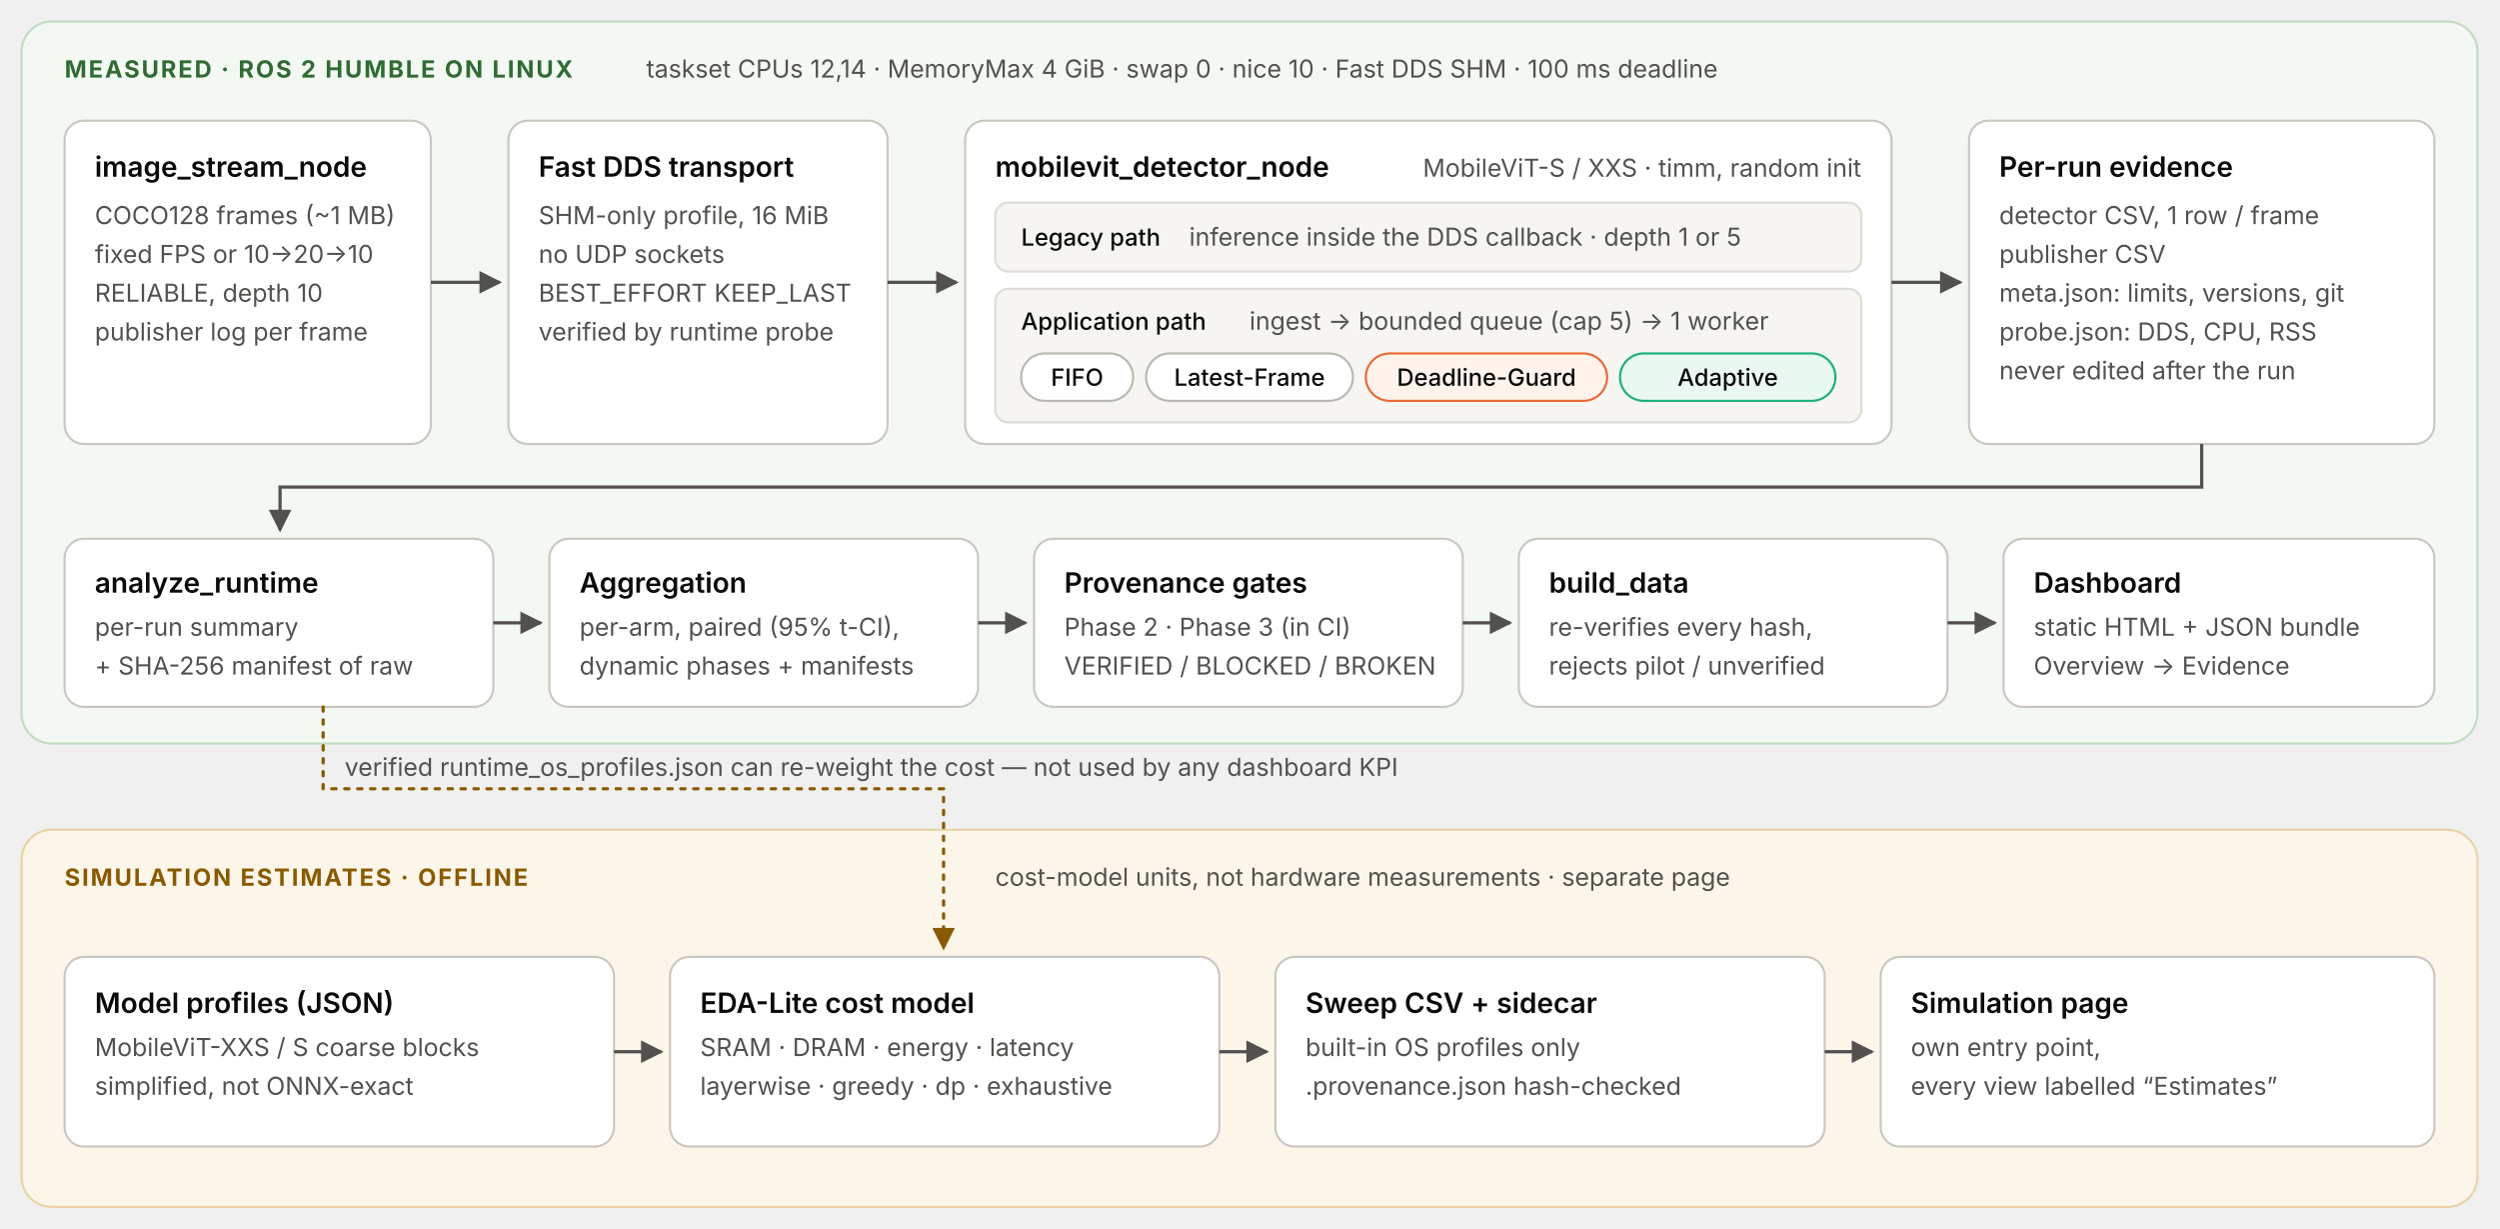
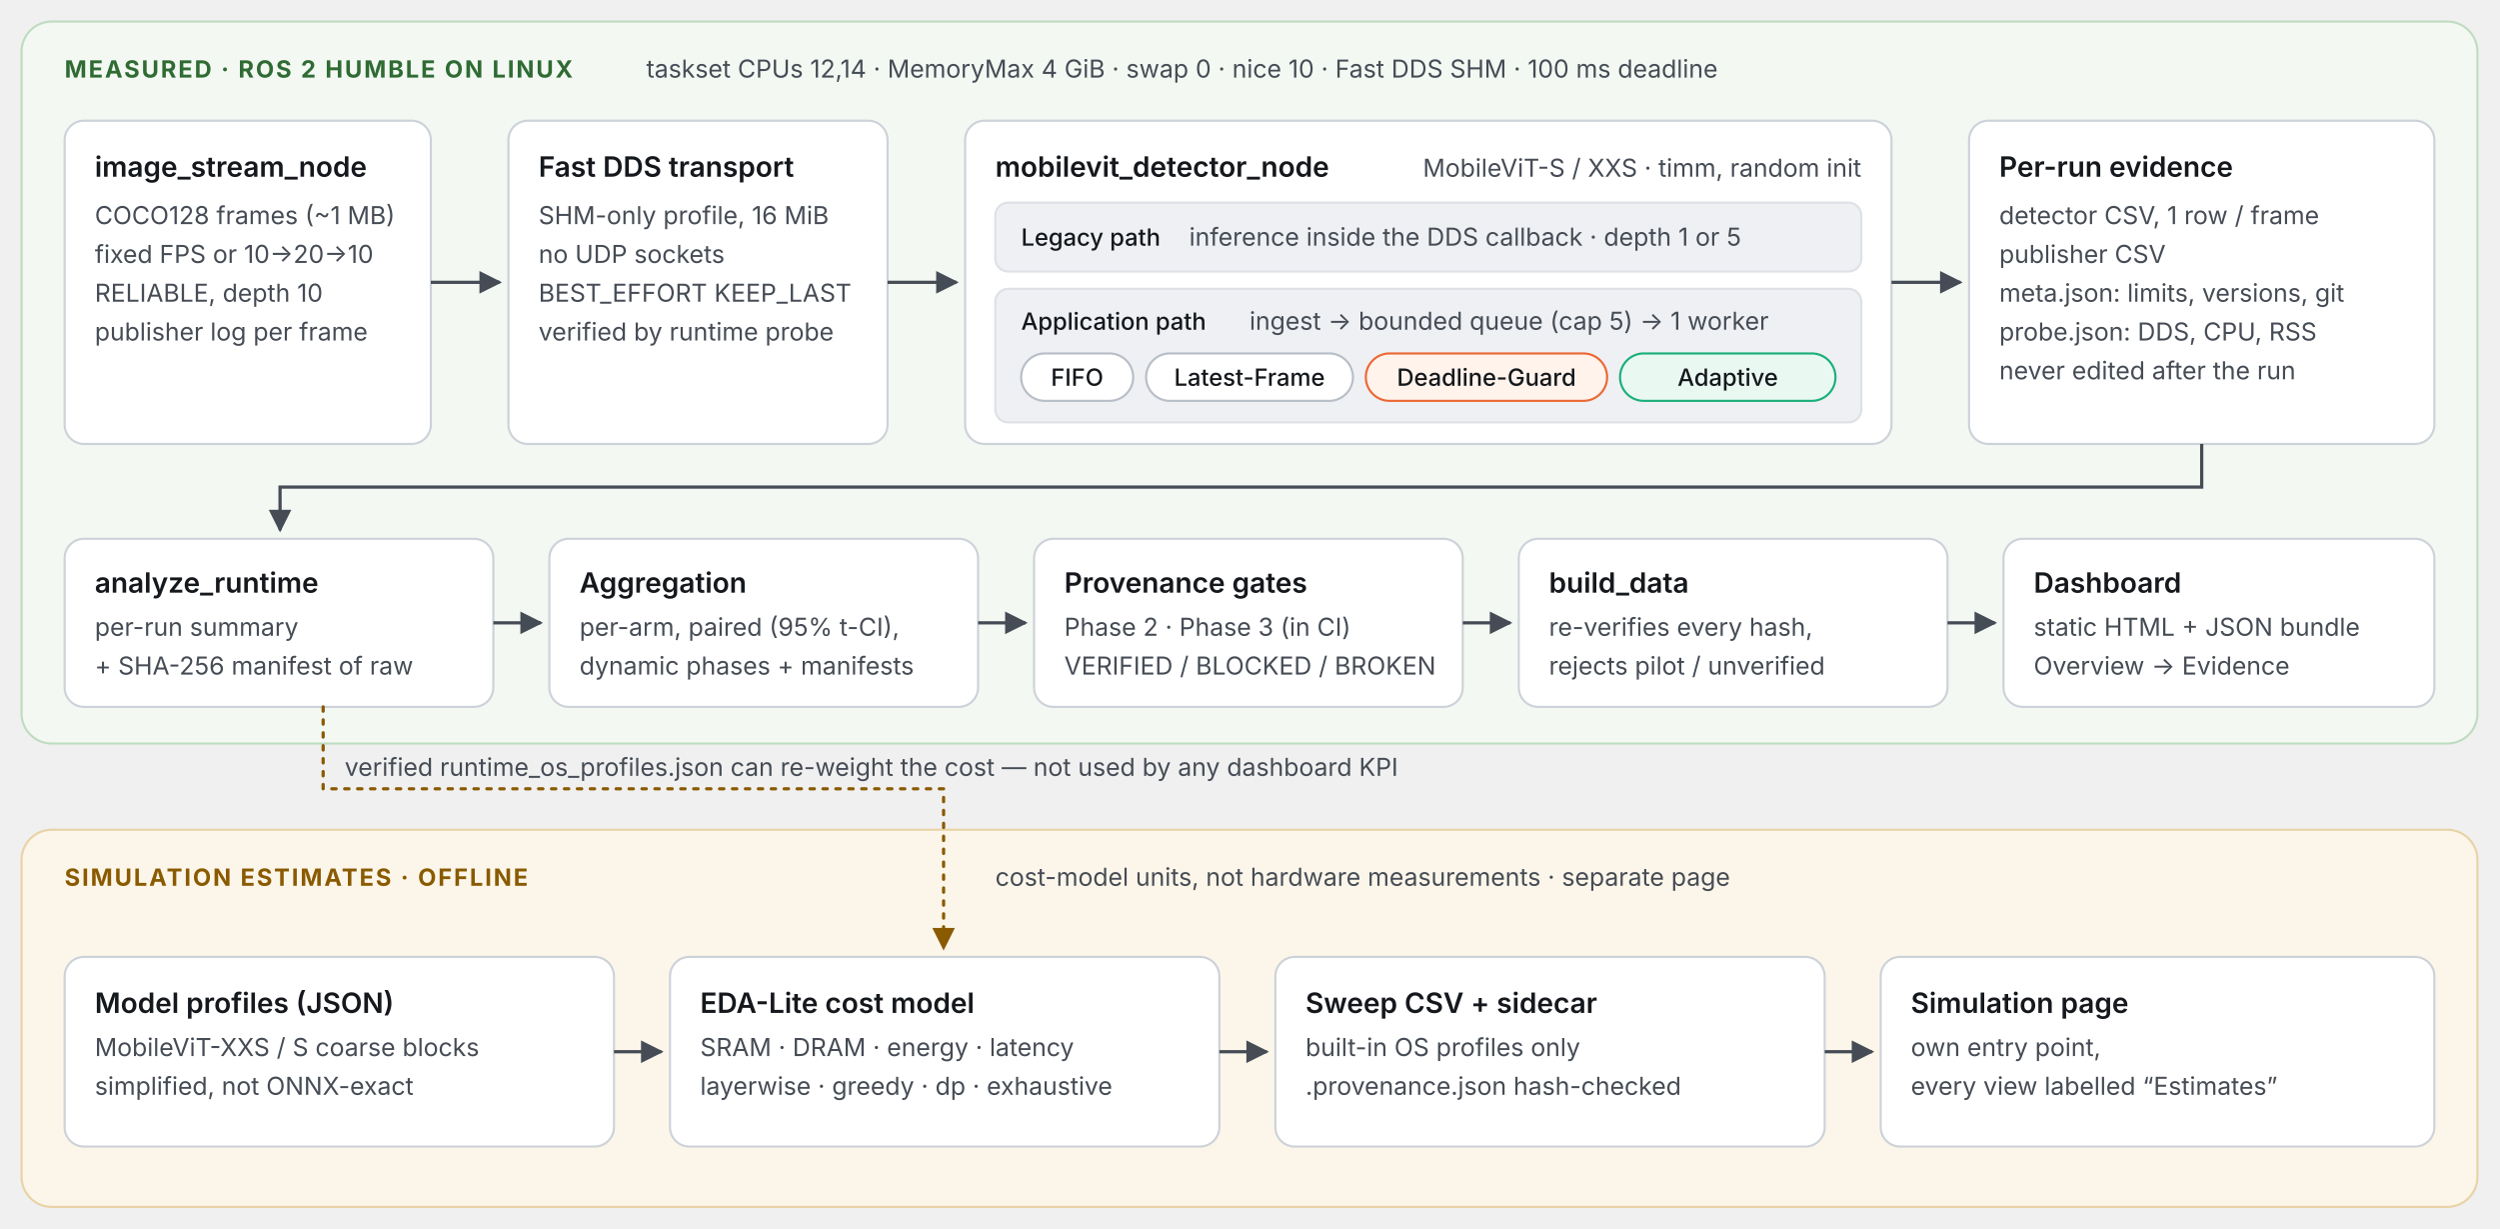
<svg xmlns="http://www.w3.org/2000/svg" viewBox="0 0 1160 570" width="1160" height="570" role="img" aria-labelledby="t d">
  <style>
    .lane-m { fill: #f3f8f3; stroke: #bfdcc1; }
    .lane-s { fill: #fcf6ea; stroke: #e9d3a6; }
-     .box { fill: #ffffff; stroke: #c9c8c0; }
-     .inner { fill: #f6f5f1; stroke: #dddcd4; }
-     .chip { fill: #ffffff; stroke: #b9b8af; }
+     .box { fill: #ffffff; stroke: #cdd2d9; }
+     .inner { fill: #eef0f3; stroke: #dde1e6; }
+     .chip { fill: #ffffff; stroke: #b8bec7; }
    .chip-k { fill: #fff3ec; stroke: #eb6834; }
    .chip-a { fill: #eaf8f2; stroke: #1baf7a; }
-     .t { font: 600 13px system-ui, -apple-system, "Segoe UI", sans-serif; fill: #0b0b0b; }
-     .s { font: 11.5px system-ui, -apple-system, "Segoe UI", sans-serif; fill: #52514e; }
-     .c { font: 500 11px system-ui, -apple-system, "Segoe UI", sans-serif; fill: #0b0b0b; }
+     .t { font: 600 13px system-ui, -apple-system, "Segoe UI", sans-serif; fill: #15181c; }
+     .s { font: 11.5px system-ui, -apple-system, "Segoe UI", sans-serif; fill: #464c55; }
+     .c { font: 500 11px system-ui, -apple-system, "Segoe UI", sans-serif; fill: #15181c; }
    .lab { font: 700 11px system-ui, -apple-system, "Segoe UI", sans-serif; letter-spacing: .08em; fill: #2f6b33; }
    .lab-s { font: 700 11px system-ui, -apple-system, "Segoe UI", sans-serif; letter-spacing: .08em; fill: #8a5a00; }
-     .sub { font: 11.5px system-ui, -apple-system, "Segoe UI", sans-serif; fill: #52514e; }
-     .arr { stroke: #52514e; stroke-width: 1.5; fill: none; marker-end: url(#a); }
+     .sub { font: 11.5px system-ui, -apple-system, "Segoe UI", sans-serif; fill: #464c55; }
+     .arr { stroke: #464c55; stroke-width: 1.5; fill: none; marker-end: url(#a); }
    .dot { stroke: #8a5a00; stroke-width: 1.5; fill: none; stroke-dasharray: 2 4; stroke-linecap: round; marker-end: url(#a2); }
-     .ah { fill: #52514e; } .ah2 { fill: #8a5a00; }
+     .ah { fill: #464c55; } .ah2 { fill: #8a5a00; }
    @media (prefers-color-scheme: dark) {
      .lane-m { fill: #15201a; stroke: #2c5234; }
      .lane-s { fill: #231d12; stroke: #5c4719; }
-       .box { fill: #1a1a19; stroke: #45453f; }
-       .inner { fill: #232321; stroke: #3a3a36; }
-       .chip { fill: #1a1a19; stroke: #5a5a54; }
+       .box { fill: #171a1f; stroke: #444b55; }
+       .inner { fill: #20242a; stroke: #363c45; }
+       .chip { fill: #171a1f; stroke: #58606b; }
      .chip-k { fill: #2b1a12; stroke: #d95926; }
      .chip-a { fill: #11261e; stroke: #199e70; }
-       .t, .c { fill: #f0efec; }
-       .s, .sub { fill: #c3c2b7; }
+       .t, .c { fill: #eceef1; }
+       .s, .sub { fill: #bfc5cd; }
      .lab { fill: #7fc487; } .lab-s { fill: #e8b75a; }
-       .arr { stroke: #c3c2b7; } .ah { fill: #c3c2b7; }
+       .arr { stroke: #bfc5cd; } .ah { fill: #bfc5cd; }
      .dot { stroke: #e8b75a; } .ah2 { fill: #e8b75a; }
    }
  </style>
  <defs>
    <marker id="a" viewBox="0 0 10 10" refX="9" refY="5" markerWidth="7" markerHeight="7" orient="auto-start-reverse">
      <path d="M0,0L10,5L0,10z" class="ah" />
    </marker>
    <marker id="a2" viewBox="0 0 10 10" refX="9" refY="5" markerWidth="7" markerHeight="7" orient="auto-start-reverse">
      <path d="M0,0L10,5L0,10z" class="ah2" />
    </marker>
  </defs>
  <rect class="lane-m" x="10" y="10" width="1140" height="335" rx="14" />
  <text class="lab" x="30" y="36">MEASURED · ROS 2 HUMBLE ON LINUX</text>
  <text class="sub" x="300" y="36">taskset CPUs 12,14 · MemoryMax 4 GiB · swap 0 · nice 10 · Fast DDS SHM · 100 ms deadline</text>
  <rect class="box" x="30" y="56" width="170" height="150" rx="9" />
  <text class="t" x="44" y="82">image_stream_node</text>
  <text class="s" x="44" y="104">COCO128 frames (~1 MB)</text>
  <text class="s" x="44" y="122">fixed FPS or 10→20→10</text>
  <text class="s" x="44" y="140">RELIABLE, depth 10</text>
  <text class="s" x="44" y="158">publisher log per frame</text>
  <path class="arr" d="M200,131H232" />
  <rect class="box" x="236" y="56" width="176" height="150" rx="9" />
  <text class="t" x="250" y="82">Fast DDS transport</text>
  <text class="s" x="250" y="104">SHM-only profile, 16 MiB</text>
  <text class="s" x="250" y="122">no UDP sockets</text>
  <text class="s" x="250" y="140">BEST_EFFORT KEEP_LAST</text>
  <text class="s" x="250" y="158">verified by runtime probe</text>
  <path class="arr" d="M412,131H444" />
  <rect class="box" x="448" y="56" width="430" height="150" rx="9" />
  <text class="t" x="462" y="82">mobilevit_detector_node</text>
  <text class="s" x="864" y="82" text-anchor="end">MobileViT-S / XXS · timm, random init</text>
  <rect class="inner" x="462" y="94" width="402" height="32" rx="6" />
  <text class="c" x="474" y="114">Legacy path</text>
  <text class="s" x="552" y="114">inference inside the DDS callback · depth 1 or 5</text>
  <rect class="inner" x="462" y="134" width="402" height="62" rx="6" />
  <text class="c" x="474" y="153">Application path</text>
  <text class="s" x="580" y="153">ingest → bounded queue (cap 5) → 1 worker</text>
  <rect class="chip" x="474" y="164" width="52" height="22" rx="11" />
  <text class="c" x="500" y="179" text-anchor="middle">FIFO</text>
  <rect class="chip" x="532" y="164" width="96" height="22" rx="11" />
  <text class="c" x="580" y="179" text-anchor="middle">Latest-Frame</text>
  <rect class="chip-k" x="634" y="164" width="112" height="22" rx="11" />
  <text class="c" x="690" y="179" text-anchor="middle">Deadline-Guard</text>
  <rect class="chip-a" x="752" y="164" width="100" height="22" rx="11" />
  <text class="c" x="802" y="179" text-anchor="middle">Adaptive</text>
  <path class="arr" d="M878,131H910" />
  <rect class="box" x="914" y="56" width="216" height="150" rx="9" />
  <text class="t" x="928" y="82">Per-run evidence</text>
  <text class="s" x="928" y="104">detector CSV, 1 row / frame</text>
  <text class="s" x="928" y="122">publisher CSV</text>
  <text class="s" x="928" y="140">meta.json: limits, versions, git</text>
  <text class="s" x="928" y="158">probe.json: DDS, CPU, RSS</text>
  <text class="s" x="928" y="176">never edited after the run</text>
  <path class="arr" d="M1022,206V226H130V246" />
  <rect class="box" x="30" y="250" width="199" height="78" rx="9" />
  <text class="t" x="44" y="275">analyze_runtime</text>
  <text class="s" x="44" y="295">per-run summary</text>
  <text class="s" x="44" y="313">+ SHA-256 manifest of raw</text>
  <path class="arr" d="M229,289H251" />
  <rect class="box" x="255" y="250" width="199" height="78" rx="9" />
  <text class="t" x="269" y="275">Aggregation</text>
  <text class="s" x="269" y="295">per-arm, paired (95% t-CI),</text>
  <text class="s" x="269" y="313">dynamic phases + manifests</text>
  <path class="arr" d="M454,289H476" />
  <rect class="box" x="480" y="250" width="199" height="78" rx="9" />
  <text class="t" x="494" y="275">Provenance gates</text>
  <text class="s" x="494" y="295">Phase 2 · Phase 3 (in CI)</text>
  <text class="s" x="494" y="313">VERIFIED / BLOCKED / BROKEN</text>
  <path class="arr" d="M679,289H701" />
  <rect class="box" x="705" y="250" width="199" height="78" rx="9" />
  <text class="t" x="719" y="275">build_data</text>
  <text class="s" x="719" y="295">re-verifies every hash,</text>
  <text class="s" x="719" y="313">rejects pilot / unverified</text>
  <path class="arr" d="M904,289H926" />
  <rect class="box" x="930" y="250" width="200" height="78" rx="9" />
  <text class="t" x="944" y="275">Dashboard</text>
  <text class="s" x="944" y="295">static HTML + JSON bundle</text>
  <text class="s" x="944" y="313">Overview → Evidence</text>
  <rect class="lane-s" x="10" y="385" width="1140" height="175" rx="14" />
  <text class="lab-s" x="30" y="411">SIMULATION ESTIMATES · OFFLINE</text>
  <text class="sub" x="462" y="411">cost-model units, not hardware measurements · separate page</text>
  <path class="dot" d="M150,328V366H438V440" />
  <text class="sub" x="160" y="360">verified runtime_os_profiles.json can re-weight the cost — not used by any dashboard KPI</text>
  <rect class="box" x="30" y="444" width="255" height="88" rx="9" />
  <text class="t" x="44" y="470">Model profiles (JSON)</text>
  <text class="s" x="44" y="490">MobileViT-XXS / S coarse blocks</text>
  <text class="s" x="44" y="508">simplified, not ONNX-exact</text>
  <path class="arr" d="M285,488H307" />
  <rect class="box" x="311" y="444" width="255" height="88" rx="9" />
  <text class="t" x="325" y="470">EDA-Lite cost model</text>
  <text class="s" x="325" y="490">SRAM · DRAM · energy · latency</text>
  <text class="s" x="325" y="508">layerwise · greedy · dp · exhaustive</text>
  <path class="arr" d="M566,488H588" />
  <rect class="box" x="592" y="444" width="255" height="88" rx="9" />
  <text class="t" x="606" y="470">Sweep CSV + sidecar</text>
  <text class="s" x="606" y="490">built-in OS profiles only</text>
  <text class="s" x="606" y="508">.provenance.json hash-checked</text>
  <path class="arr" d="M847,488H869" />
  <rect class="box" x="873" y="444" width="257" height="88" rx="9" />
  <text class="t" x="887" y="470">Simulation page</text>
  <text class="s" x="887" y="490">own entry point,</text>
  <text class="s" x="887" y="508">every view labelled “Estimates”</text>
</svg>
